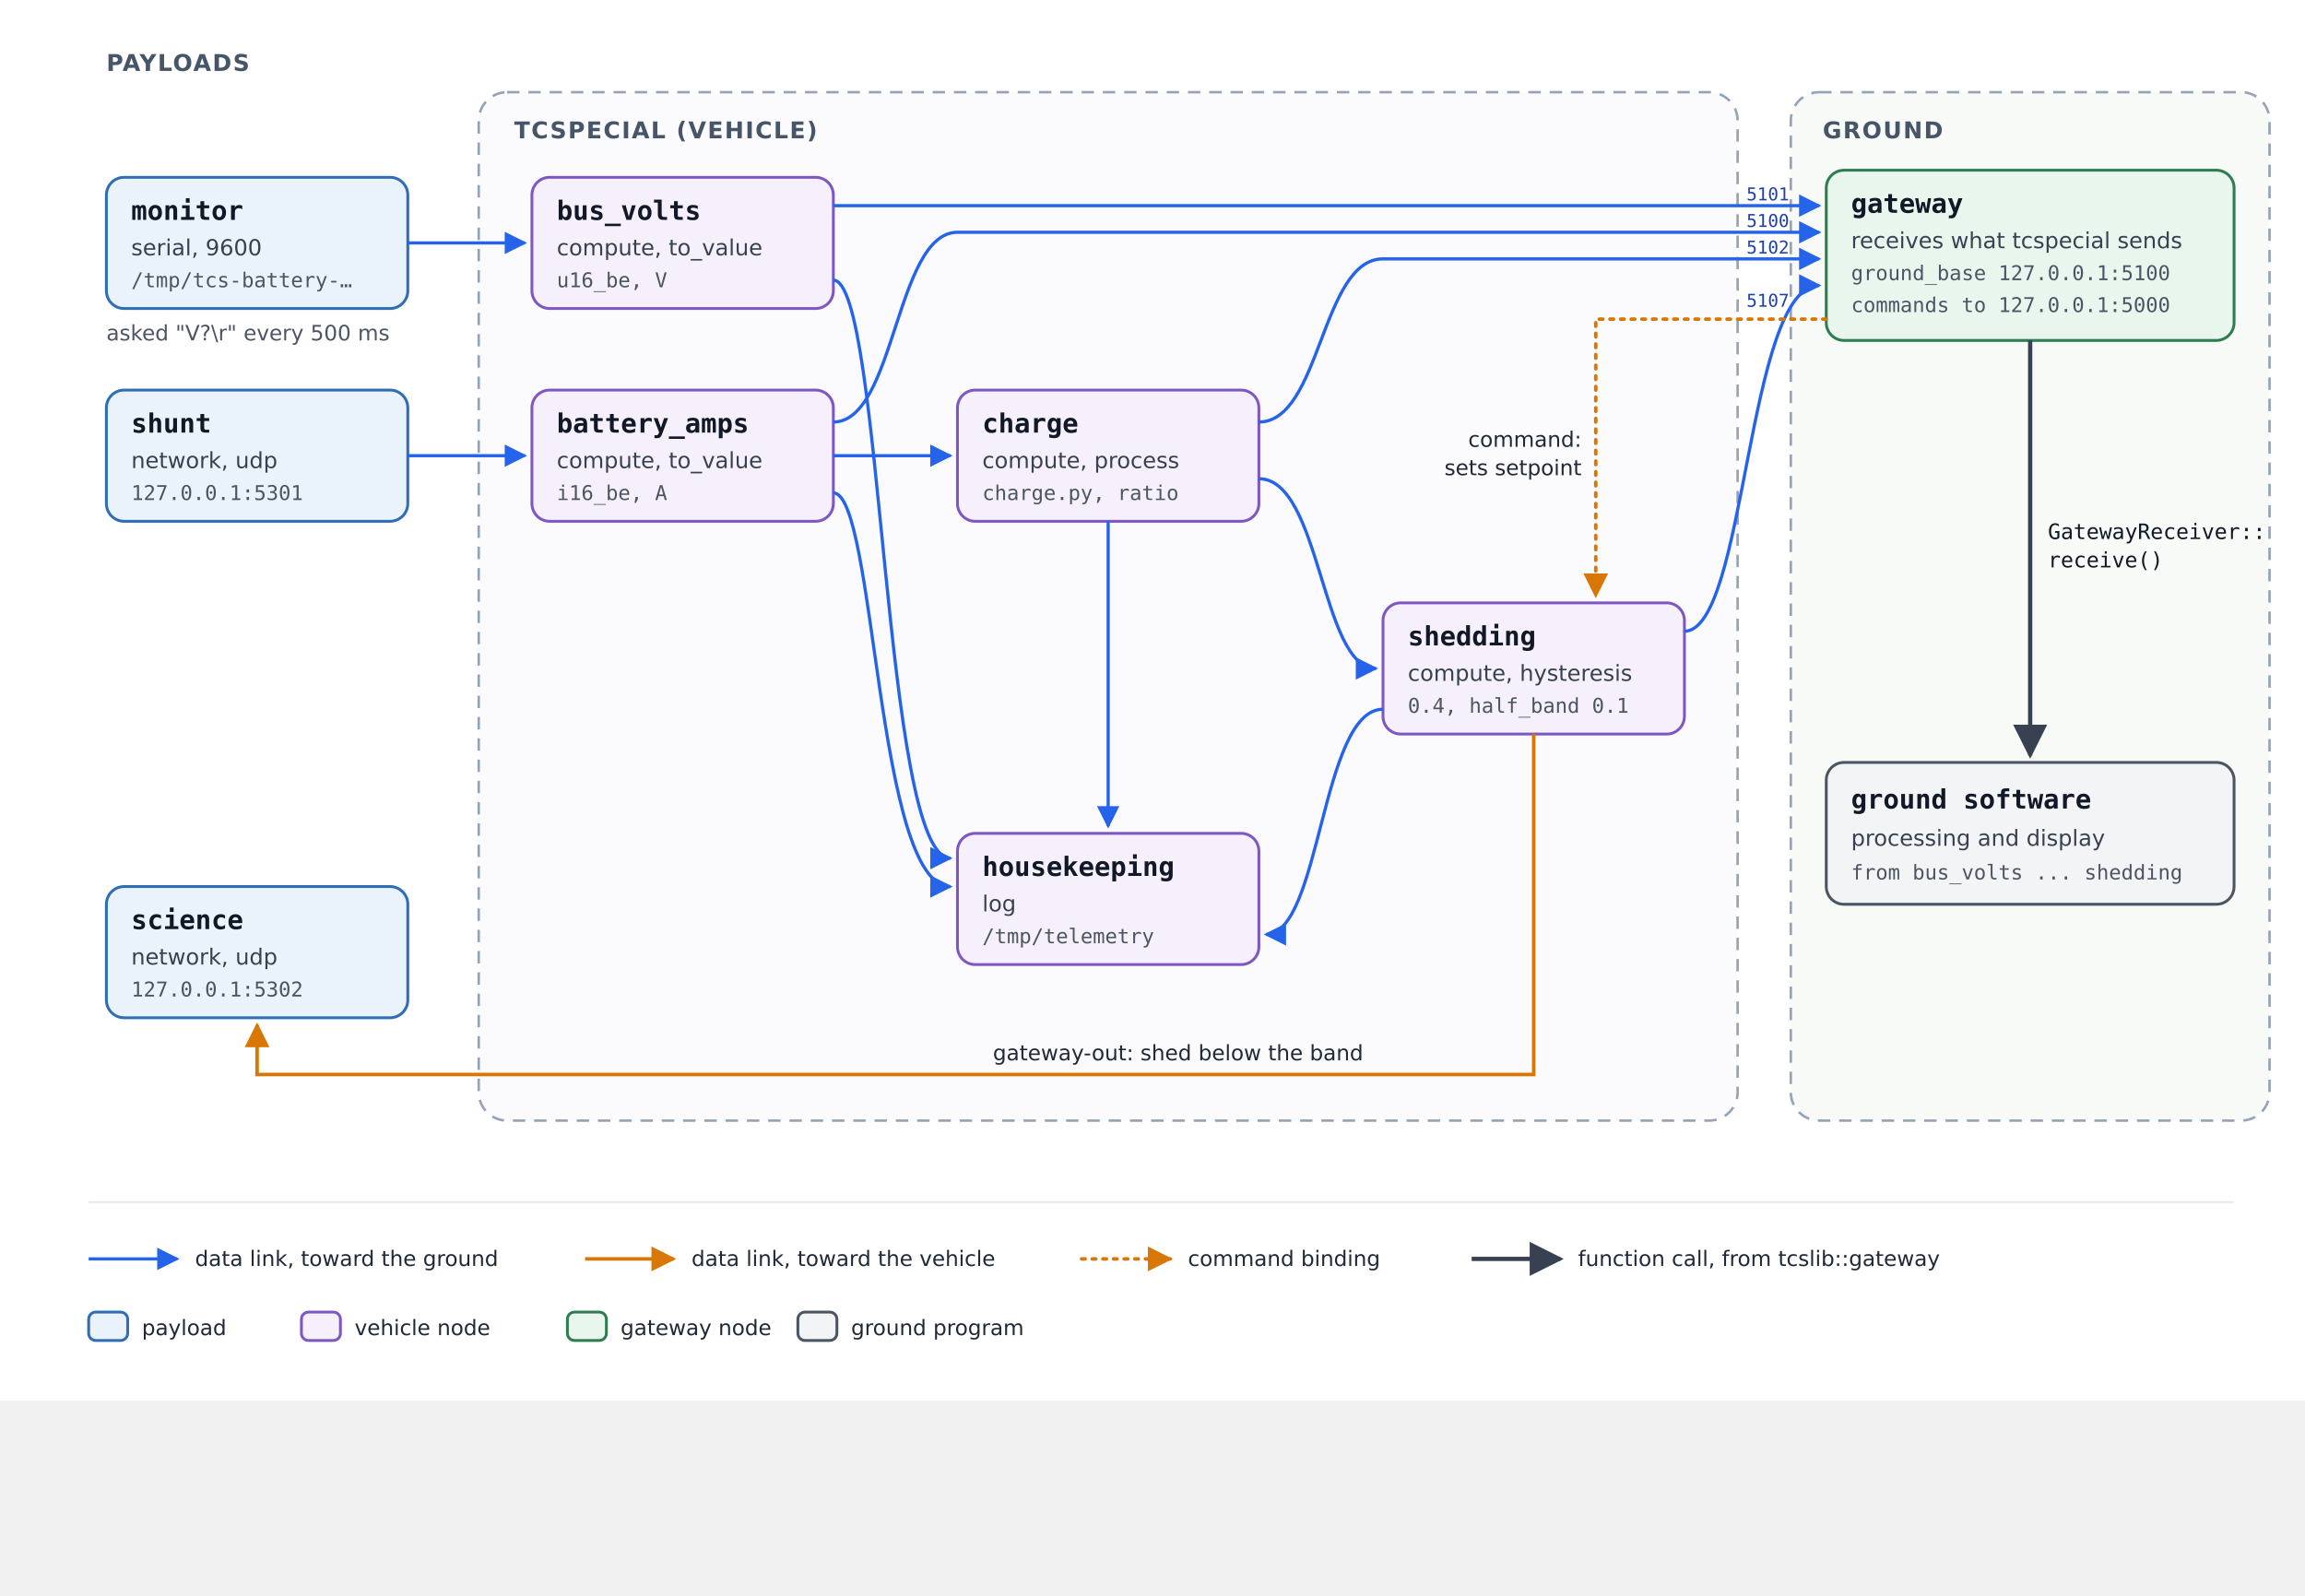
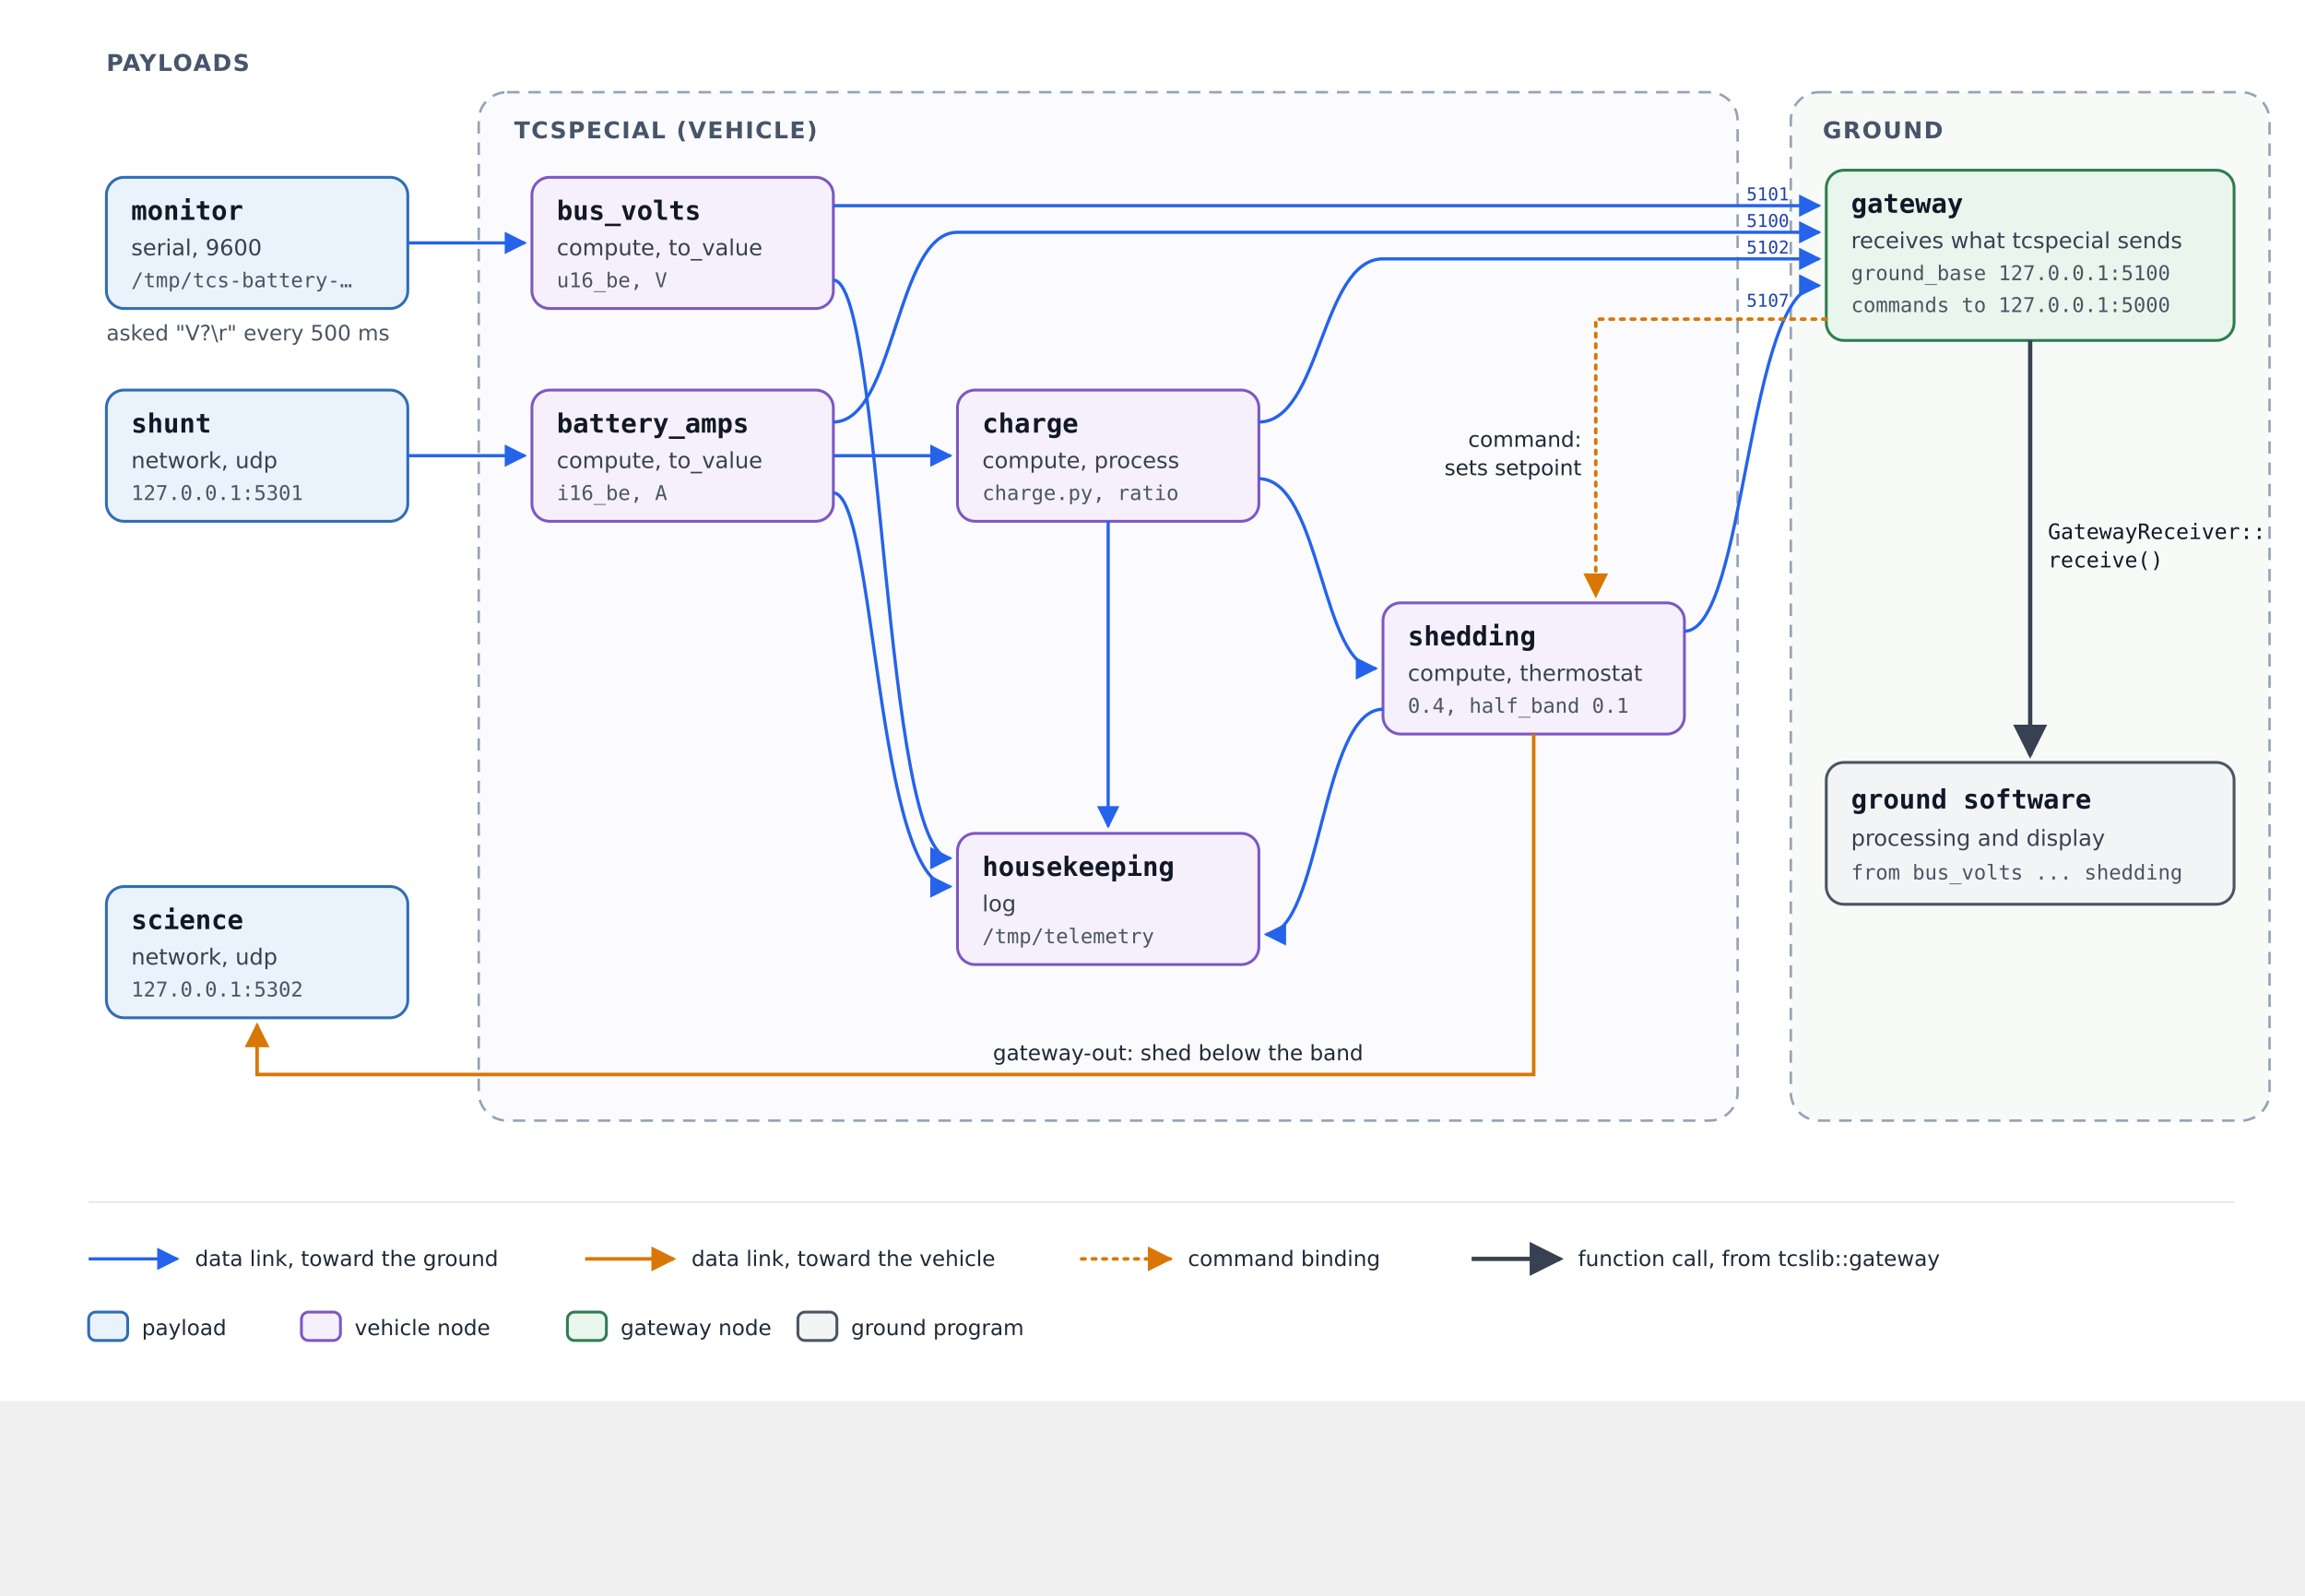
<svg xmlns="http://www.w3.org/2000/svg" width="1300" height="900" viewBox="0 0 1300 900" role="img" aria-labelledby="title desc">
  <defs>
    <style>
      text { font-family: "DejaVu Sans", Helvetica, Arial, sans-serif; fill: #111827; }
      .name { font-family: "DejaVu Sans Mono", Menlo, Consolas, monospace; font-size: 15px; font-weight: bold; }
      .kind { font-size: 12.5px; fill: #374151; }
      .detail { font-family: "DejaVu Sans Mono", Menlo, Consolas, monospace; font-size: 11.5px; fill: #4b5563; }
      .port { font-family: "DejaVu Sans Mono", Menlo, Consolas, monospace; font-size: 10.5px; fill: #6b21a8; }
      .heading { font-size: 13px; font-weight: bold; fill: #475569; letter-spacing: 0.06em; }
      .label { font-size: 12px; fill: #1f2937; }
      .note { font-size: 12px; fill: #4b5563; }
      .payload { fill: #eaf2fb; stroke: #2f6db5; stroke-width: 1.6; }
      .vehicle { fill: #f5f0fc; stroke: #7e57c2; stroke-width: 1.6; }
      .gateway { fill: #e9f6ee; stroke: #2e7d4f; stroke-width: 1.6; }
      .ground { fill: #f3f4f6; stroke: #4b5563; stroke-width: 1.6; }
      .groundside { fill: #f8faf8; stroke: #94a3b8; stroke-width: 1.4; stroke-dasharray: 7 5; }
      .call { fill: none; stroke: #374151; stroke-width: 2.4; }
      .code { font-family: "DejaVu Sans Mono", Menlo, Consolas, monospace; font-size: 12px; fill: #111827; }
      .portno { font-family: "DejaVu Sans Mono", Menlo, Consolas, monospace; font-size: 10px; fill: #1e40af; }
      .boundary { fill: #fbfbfd; stroke: #94a3b8; stroke-width: 1.4; stroke-dasharray: 7 5; }
      .group { fill: none; stroke: #64748b; stroke-width: 1.2; stroke-dasharray: 3 3; }
      .groundward { fill: none; stroke: #2563eb; stroke-width: 1.8; }
      .vehicleward { fill: none; stroke: #d97706; stroke-width: 2; }
      .command { fill: none; stroke: #d97706; stroke-width: 2; stroke-dasharray: 2 4; stroke-linecap: round; }
    </style>
    <marker id="arrow-blue" viewBox="0 0 10 10" refX="9" refY="5" markerWidth="7" markerHeight="7" orient="auto-start-reverse">
      <path d="M0,0 L10,5 L0,10 z" fill="#2563eb" />
    </marker>
    <marker id="arrow-orange" viewBox="0 0 10 10" refX="9" refY="5" markerWidth="7" markerHeight="7" orient="auto-start-reverse">
      <path d="M0,0 L10,5 L0,10 z" fill="#d97706" />
    </marker>
    <marker id="arrow-call" viewBox="0 0 10 10" refX="9" refY="5" markerWidth="8" markerHeight="8" orient="auto-start-reverse">
      <path d="M0,0 L10,5 L0,10 z" fill="#374151" />
    </marker>
  </defs>
  <rect width="1300" height="790" fill="#ffffff" />
  <text class="heading" x="60" y="40">PAYLOADS</text>
  <rect class="boundary" x="270" y="52" width="710" height="580" rx="16" />
  <text class="heading" x="290" y="78">TCSPECIAL (VEHICLE)</text>
  <rect class="payload" x="60" y="100" width="170" height="74" rx="10" />
  <text class="name" x="74" y="124">monitor</text>
  <text class="kind" x="74" y="144">serial, 9600</text>
  <text class="detail" x="74" y="162">/tmp/tcs-battery-…</text>
  <text class="note" x="60" y="192">asked "V?\r" every 500 ms</text>
  <rect class="payload" x="60" y="220" width="170" height="74" rx="10" />
  <text class="name" x="74" y="244">shunt</text>
  <text class="kind" x="74" y="264">network, udp</text>
  <text class="detail" x="74" y="282">127.0.0.1:5301</text>
  <rect class="payload" x="60" y="500" width="170" height="74" rx="10" />
  <text class="name" x="74" y="524">science</text>
  <text class="kind" x="74" y="544">network, udp</text>
  <text class="detail" x="74" y="562">127.0.0.1:5302</text>
  <rect class="vehicle" x="300" y="100" width="170" height="74" rx="10" />
  <text class="name" x="314" y="124">bus_volts</text>
  <text class="kind" x="314" y="144">compute, to_value</text>
  <text class="detail" x="314" y="162">u16_be, V</text>
  <rect class="vehicle" x="300" y="220" width="170" height="74" rx="10" />
  <text class="name" x="314" y="244">battery_amps</text>
  <text class="kind" x="314" y="264">compute, to_value</text>
  <text class="detail" x="314" y="282">i16_be, A</text>
  <rect class="vehicle" x="540" y="220" width="170" height="74" rx="10" />
  <text class="name" x="554" y="244">charge</text>
  <text class="kind" x="554" y="264">compute, process</text>
  <text class="detail" x="554" y="282">charge.py, ratio</text>
  <rect class="vehicle" x="540" y="470" width="170" height="74" rx="10" />
  <text class="name" x="554" y="494">housekeeping</text>
  <text class="kind" x="554" y="514">log</text>
  <text class="detail" x="554" y="532">/tmp/telemetry</text>
  <rect class="vehicle" x="780" y="340" width="170" height="74" rx="10" />
  <text class="name" x="794" y="364">shedding</text>
-   <text class="kind" x="794" y="384">compute, hysteresis</text>
+   <text class="kind" x="794" y="384">compute, thermostat</text>
  <text class="detail" x="794" y="402">0.4, half_band 0.1</text>
  <rect class="groundside" x="1010" y="52" width="270" height="580" rx="16" />
  <text class="heading" x="1028" y="78">GROUND</text>
  <rect class="gateway" x="1030" y="96" width="230" height="96" rx="10" />
  <text class="name" x="1044" y="120">gateway</text>
  <text class="kind" x="1044" y="140">receives what tcspecial sends</text>
  <text class="detail" x="1044" y="158">ground_base 127.0.0.1:5100</text>
  <text class="detail" x="1044" y="176">commands to 127.0.0.1:5000</text>
  <rect class="ground" x="1030" y="430" width="230" height="80" rx="10" />
  <text class="name" x="1044" y="456">ground software</text>
  <text class="kind" x="1044" y="477">processing and display</text>
  <text class="detail" x="1044" y="496">from bus_volts ... shedding</text>
  <path class="groundward" d="M230,137 L296,137" marker-end="url(#arrow-blue)" />
  <path class="groundward" d="M230,257 L296,257" marker-end="url(#arrow-blue)" />
  <path class="groundward" d="M470,116 L1026,116" marker-end="url(#arrow-blue)" />
  <path class="groundward" d="M470,238 C505,238 505,131 540,131 L1026,131" marker-end="url(#arrow-blue)" />
  <path class="groundward" d="M710,238 C745,238 745,146 780,146 L1026,146" marker-end="url(#arrow-blue)" />
  <path class="groundward" d="M950,356 C985,356 985,161 1026,161" marker-end="url(#arrow-blue)" />
  <path class="groundward" d="M470,257 L536,257" marker-end="url(#arrow-blue)" />
  <path class="groundward" d="M710,270 C745,270 745,377 776,377" marker-end="url(#arrow-blue)" />
  <path class="groundward" d="M470,158 C498,158 498,484 536,484" marker-end="url(#arrow-blue)" />
  <path class="groundward" d="M470,278 C494,278 494,500 536,500" marker-end="url(#arrow-blue)" />
  <path class="groundward" d="M625,294 L625,466" marker-end="url(#arrow-blue)" />
  <path class="groundward" d="M780,400 C745,400 745,527 714,527" marker-end="url(#arrow-blue)" />
  <path class="vehicleward" d="M865,414 L865,606 L145,606 L145,578" marker-end="url(#arrow-orange)" />
  <text class="label" x="560" y="598">gateway-out: shed below the band</text>
  <text class="portno" x="985" y="113">5101</text>
  <text class="portno" x="985" y="128">5100</text>
  <text class="portno" x="985" y="143">5102</text>
  <text class="portno" x="985" y="173">5107</text>
  <path class="command" d="M1030,180 L900,180 L900,336" marker-end="url(#arrow-orange)" />
  <text class="label" x="892" y="252" text-anchor="end">command:</text>
  <text class="label" x="892" y="268" text-anchor="end">sets setpoint</text>
  <path class="call" d="M1145,192 L1145,426" marker-end="url(#arrow-call)" />
  <text class="code" x="1155" y="304">GatewayReceiver::</text>
  <text class="code" x="1155" y="320">receive()</text>
  <line x1="50" y1="678" x2="1260" y2="678" stroke="#e5e7eb" stroke-width="1" />
  <path class="groundward" d="M50,710 L100,710" marker-end="url(#arrow-blue)" />
  <text class="label" x="110" y="714">data link, toward the ground</text>
  <path class="vehicleward" d="M330,710 L380,710" marker-end="url(#arrow-orange)" />
  <text class="label" x="390" y="714">data link, toward the vehicle</text>
  <path class="command" d="M610,710 L660,710" marker-end="url(#arrow-orange)" />
  <text class="label" x="670" y="714">command binding</text>
  <path class="call" d="M830,710 L880,710" marker-end="url(#arrow-call)" />
  <text class="label" x="890" y="714">function call, from tcslib::gateway</text>
  <rect class="payload" x="50" y="740" width="22" height="16" rx="4" />
  <text class="label" x="80" y="753">payload</text>
  <rect class="vehicle" x="170" y="740" width="22" height="16" rx="4" />
  <text class="label" x="200" y="753">vehicle node</text>
  <rect class="gateway" x="320" y="740" width="22" height="16" rx="4" />
  <text class="label" x="350" y="753">gateway node</text>
  <rect class="ground" x="450" y="740" width="22" height="16" rx="4" />
  <text class="label" x="480" y="753">ground program</text>
</svg>
